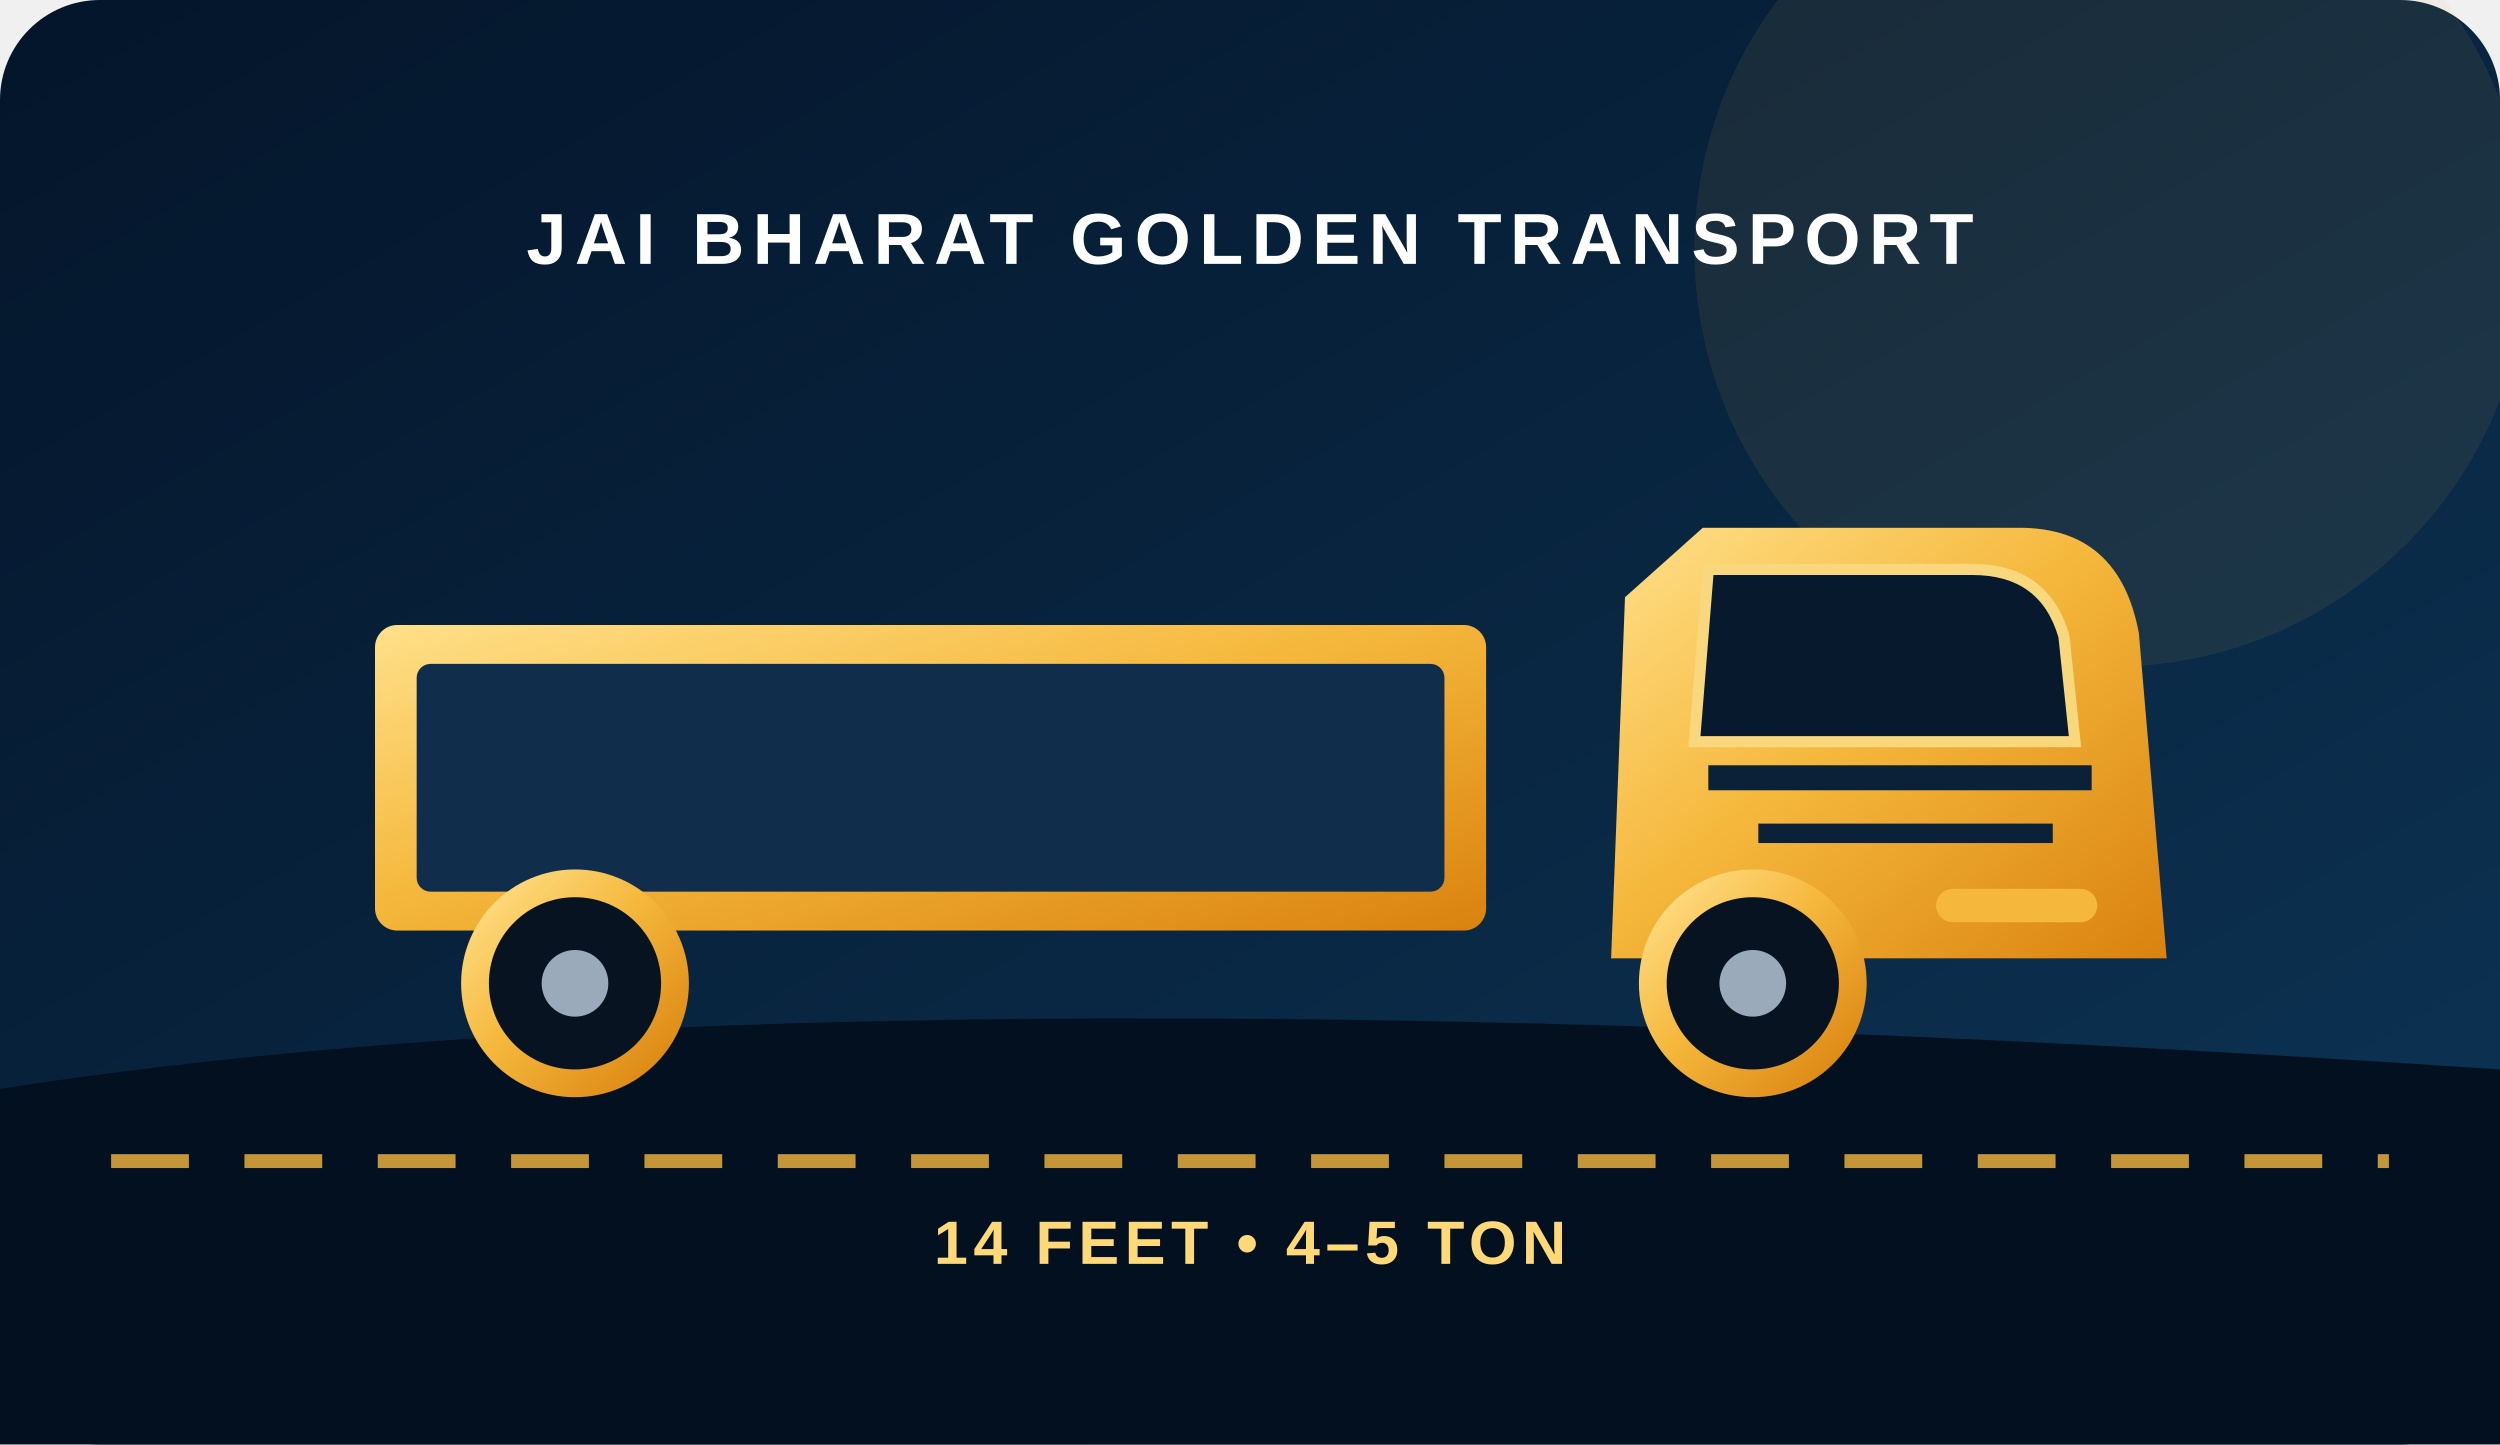
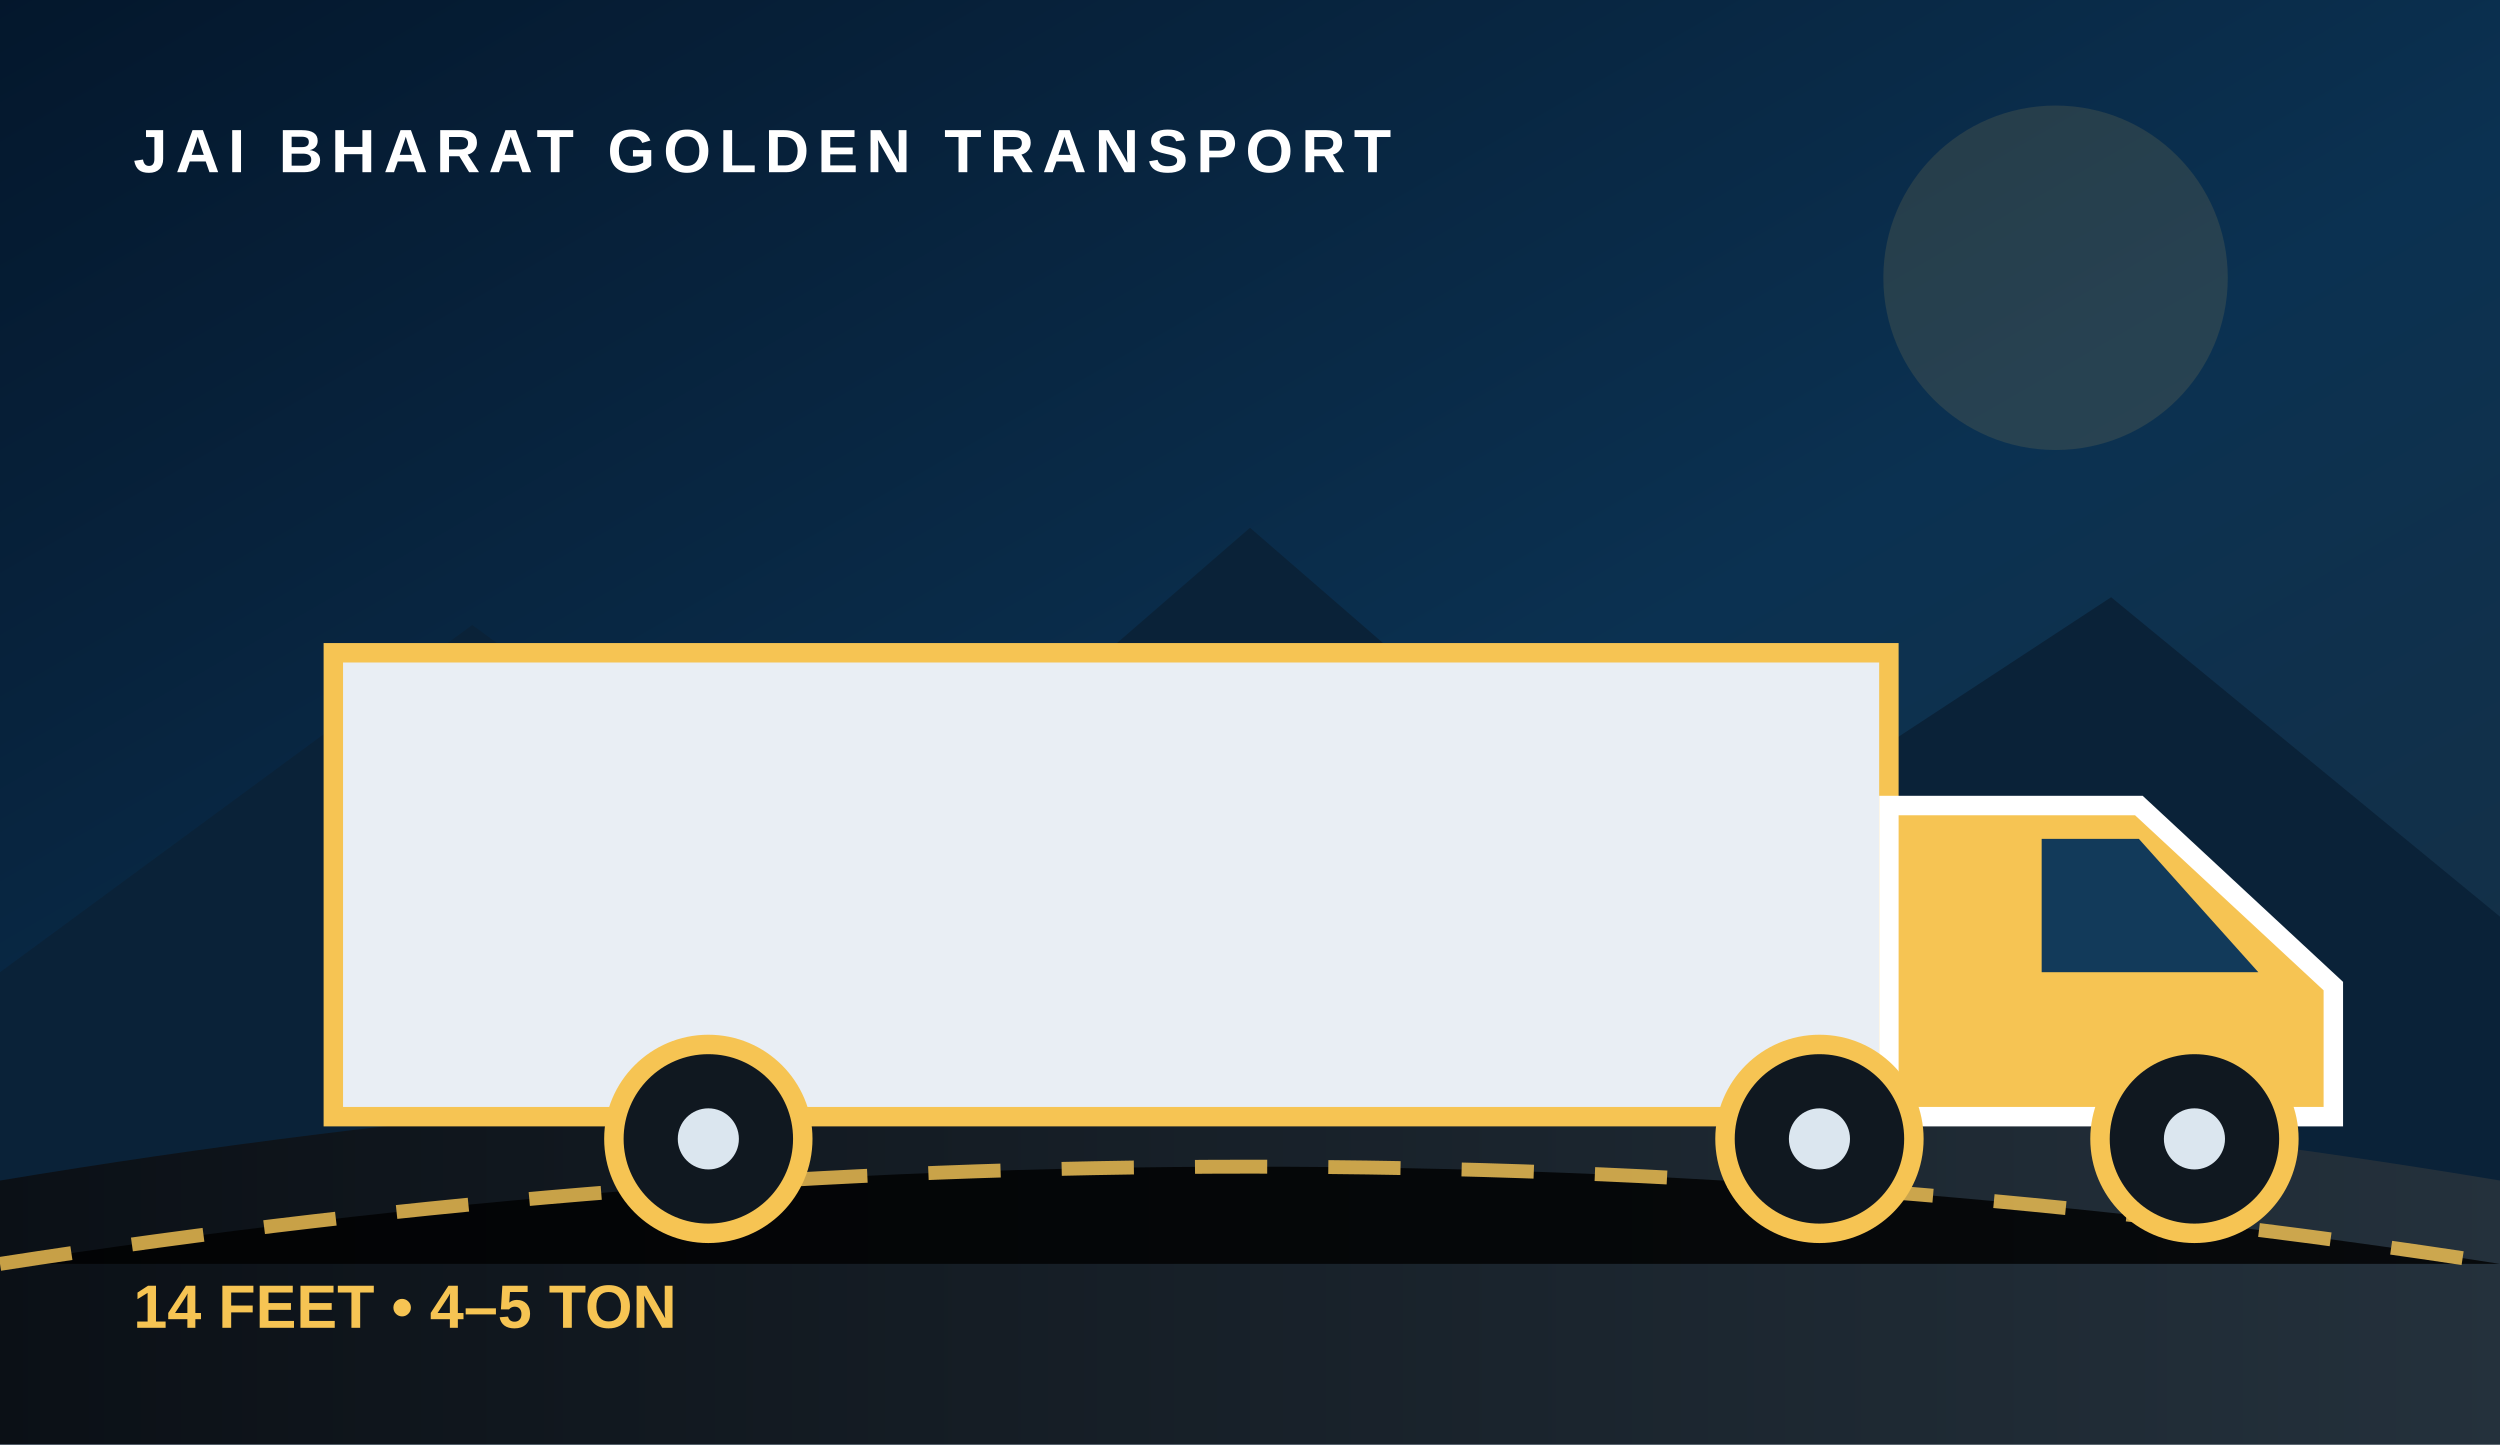
<svg xmlns="http://www.w3.org/2000/svg" viewBox="0 0 900 520">
  <defs>
-     <linearGradient id="bg" x1="0" y1="0" x2="1" y2="1">
-       <stop stop-color="#04152a" />
-       <stop offset="1" stop-color="#0d3556" />
+     <linearGradient id="sky" x1="0" y1="0" x2="1" y2="1">
+       <stop stop-color="#04172c" />
+       <stop offset=".55" stop-color="#0b3151" />
+       <stop offset="1" stop-color="#182f42" />
    </linearGradient>
-     <linearGradient id="gold" x1="0" y1="0" x2="1" y2="1">
-       <stop stop-color="#ffe08a" />
-       <stop offset=".45" stop-color="#f5b83d" />
-       <stop offset="1" stop-color="#d9820f" />
-     </linearGradient>
-     <linearGradient id="silver" x1="0" y1="0" x2="0" y2="1">
-       <stop stop-color="#ffffff" />
-       <stop offset="1" stop-color="#b8c6d3" />
+     <linearGradient id="road" x1="0" y1="0" x2="1" y2="0">
+       <stop stop-color="#0b1016" />
+       <stop offset="1" stop-color="#24313c" />
    </linearGradient>
  </defs>
-   <rect width="900" height="520" rx="36" fill="url(#bg)" />
-   <circle cx="760" cy="90" r="150" fill="#f5b83d" opacity=".08" />
-   <path d="M0 392 Q300 345 900 385 V520 H0Z" fill="#02101f" />
-   <path d="M40 418 H860" stroke="#f5b83d" stroke-width="5" stroke-dasharray="28 20" opacity=".8" />
-   <rect x="135" y="225" width="400" height="110" rx="8" fill="url(#gold)" />
-   <rect x="150" y="239" width="370" height="82" rx="5" fill="#102e4b" />
-   <path d="M585 215 L613 190 H727 Q763 190 770 228 L780 345 H580 Z" fill="url(#gold)" />
-   <path d="M615 205 H710 Q736 205 743 229 L747 267 H610 Z" fill="#071a2d" stroke="#f8d77d" stroke-width="4" />
-   <path d="M615 280 H753" stroke="#0a2138" stroke-width="9" />
-   <path d="M633 300 H739" stroke="#0a2138" stroke-width="7" />
-   <circle cx="631" cy="354" r="36" fill="#071321" stroke="url(#gold)" stroke-width="10" />
-   <circle cx="631" cy="354" r="12" fill="#9baaba" />
-   <circle cx="207" cy="354" r="36" fill="#071321" stroke="url(#gold)" stroke-width="10" />
-   <circle cx="207" cy="354" r="12" fill="#9baaba" />
-   <rect x="697" y="320" width="58" height="12" rx="6" fill="#f5b83d" />
-   <text x="450" y="95" text-anchor="middle" fill="#ffffff" font-family="Arial, sans-serif" font-size="26" font-weight="800" letter-spacing="3">JAI BHARAT GOLDEN TRANSPORT</text>
-   <text x="450" y="455" text-anchor="middle" fill="#ffd878" font-family="Arial, sans-serif" font-size="22" font-weight="800" letter-spacing="2">14 FEET • 4–5 TON</text>
+   <rect width="900" height="520" fill="url(#sky)" />
+   <circle cx="740" cy="100" r="62" fill="#f6c453" opacity=".12" />
+   <path d="M0 350 170 225 300 320 450 190 600 320 760 215 900 330V430H0Z" fill="#0a2238" />
+   <path d="M0 425 Q450 350 900 425 V520 H0Z" fill="url(#road)" />
+   <path d="M0 455 Q450 385 900 455" stroke="#f6c453" stroke-width="5" stroke-dasharray="26 22" opacity=".8" />
+   <text x="48" y="62" fill="#fff" font-family="Arial,sans-serif" font-size="22" font-weight="800" letter-spacing="3">JAI BHARAT GOLDEN TRANSPORT</text>
+   <path d="M120 235h560v167H120z" fill="#e9eef4" stroke="#f6c453" stroke-width="7" />
+   <path d="M680 290h90l70 65v47H680z" fill="#f6c453" stroke="#fff" stroke-width="7" />
+   <path d="M735 302h35l43 48h-78z" fill="#123a5a" />
+   <g fill="#101820" stroke="#f6c453" stroke-width="7">
+     <circle cx="255" cy="410" r="34" />
+     <circle cx="655" cy="410" r="34" />
+     <circle cx="790" cy="410" r="34" />
+   </g>
+   <g fill="#dbe6ef">
+     <circle cx="255" cy="410" r="11" />
+     <circle cx="655" cy="410" r="11" />
+     <circle cx="790" cy="410" r="11" />
+   </g>
+   <text x="48" y="478" fill="#f6c453" font-family="Arial,sans-serif" font-size="22" font-weight="800">14 FEET  •  4–5 TON</text>
</svg>
